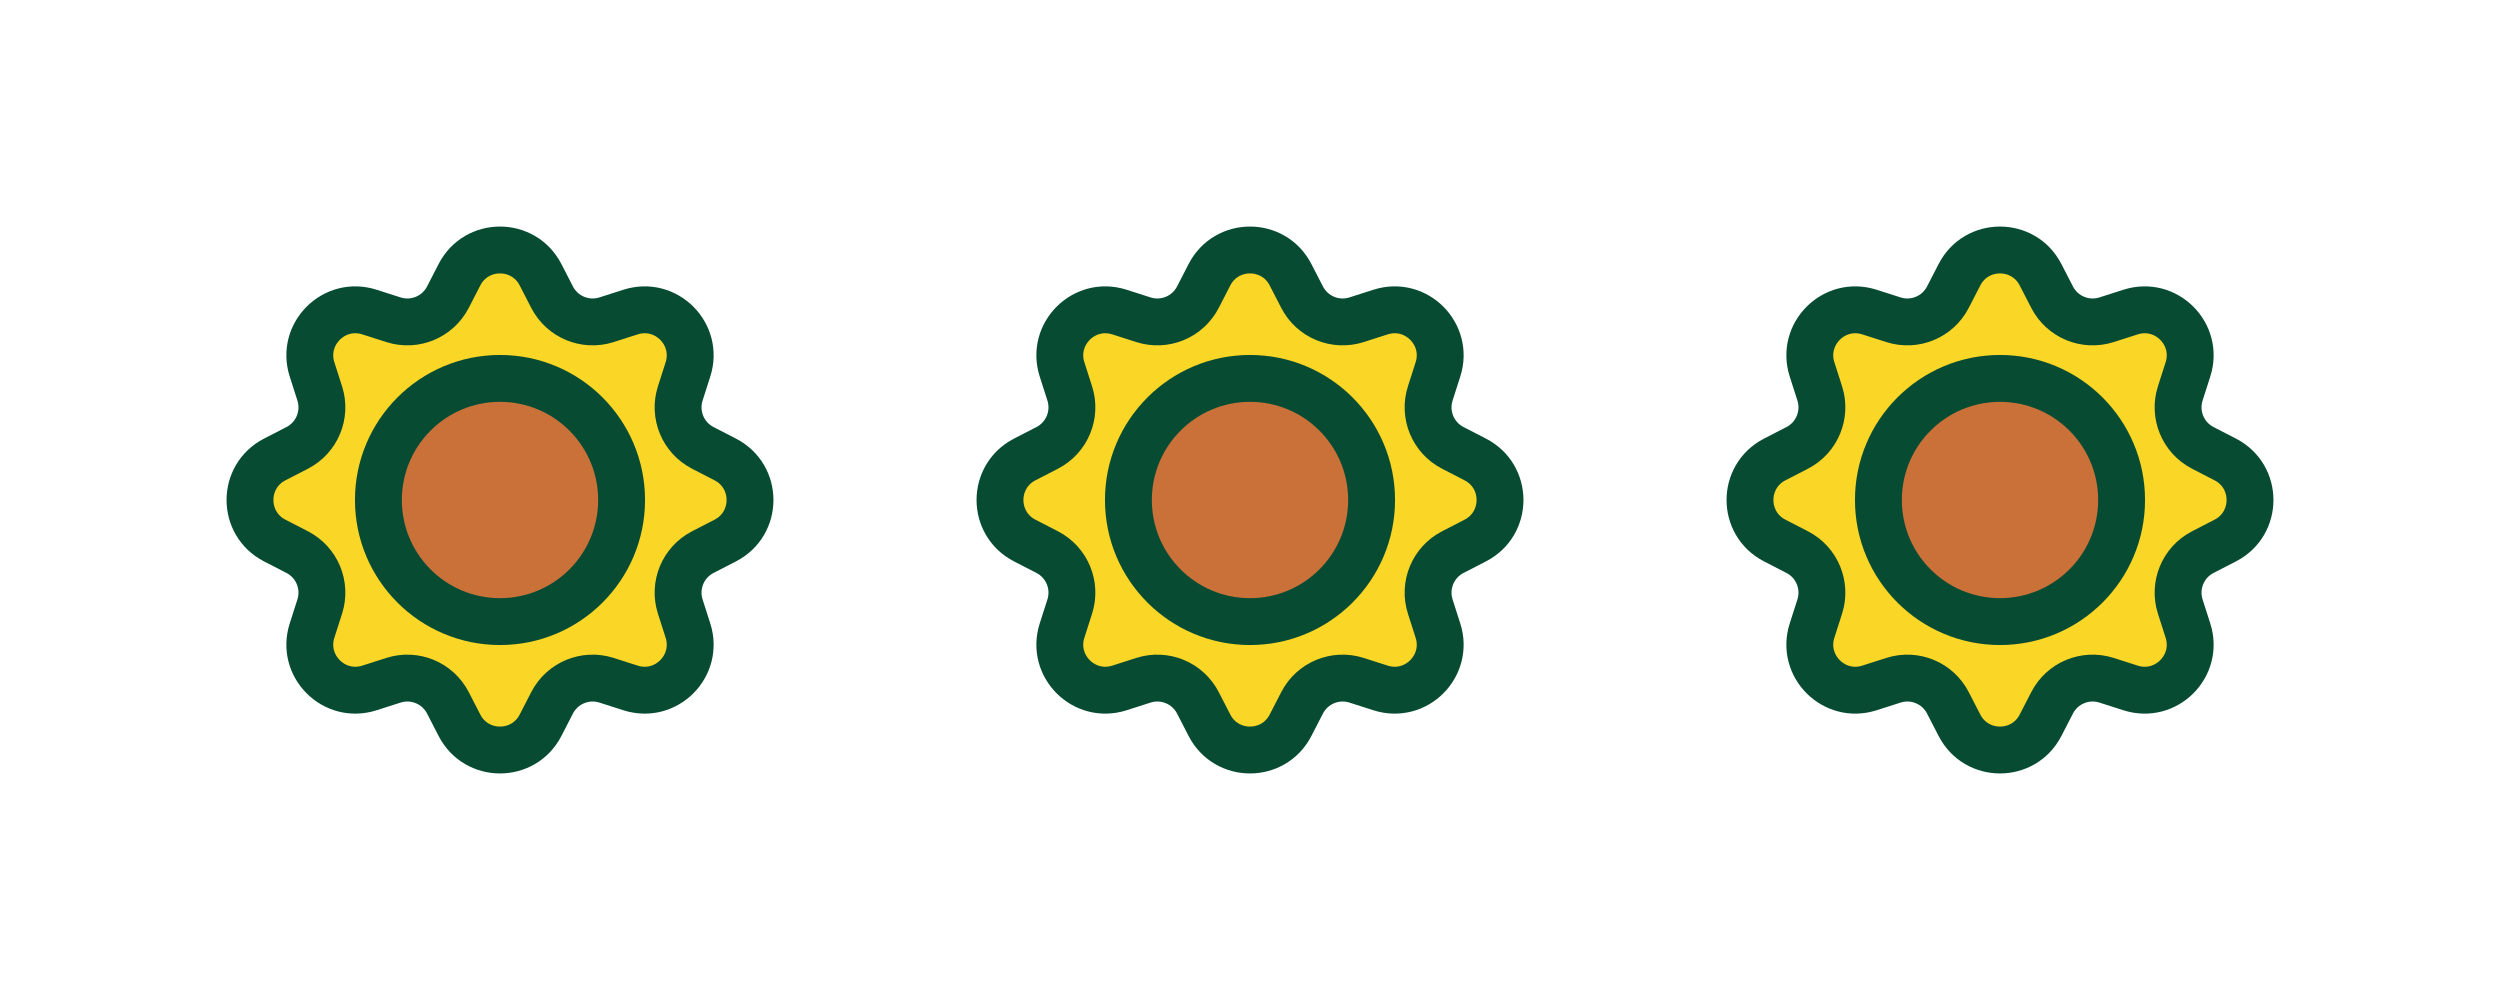
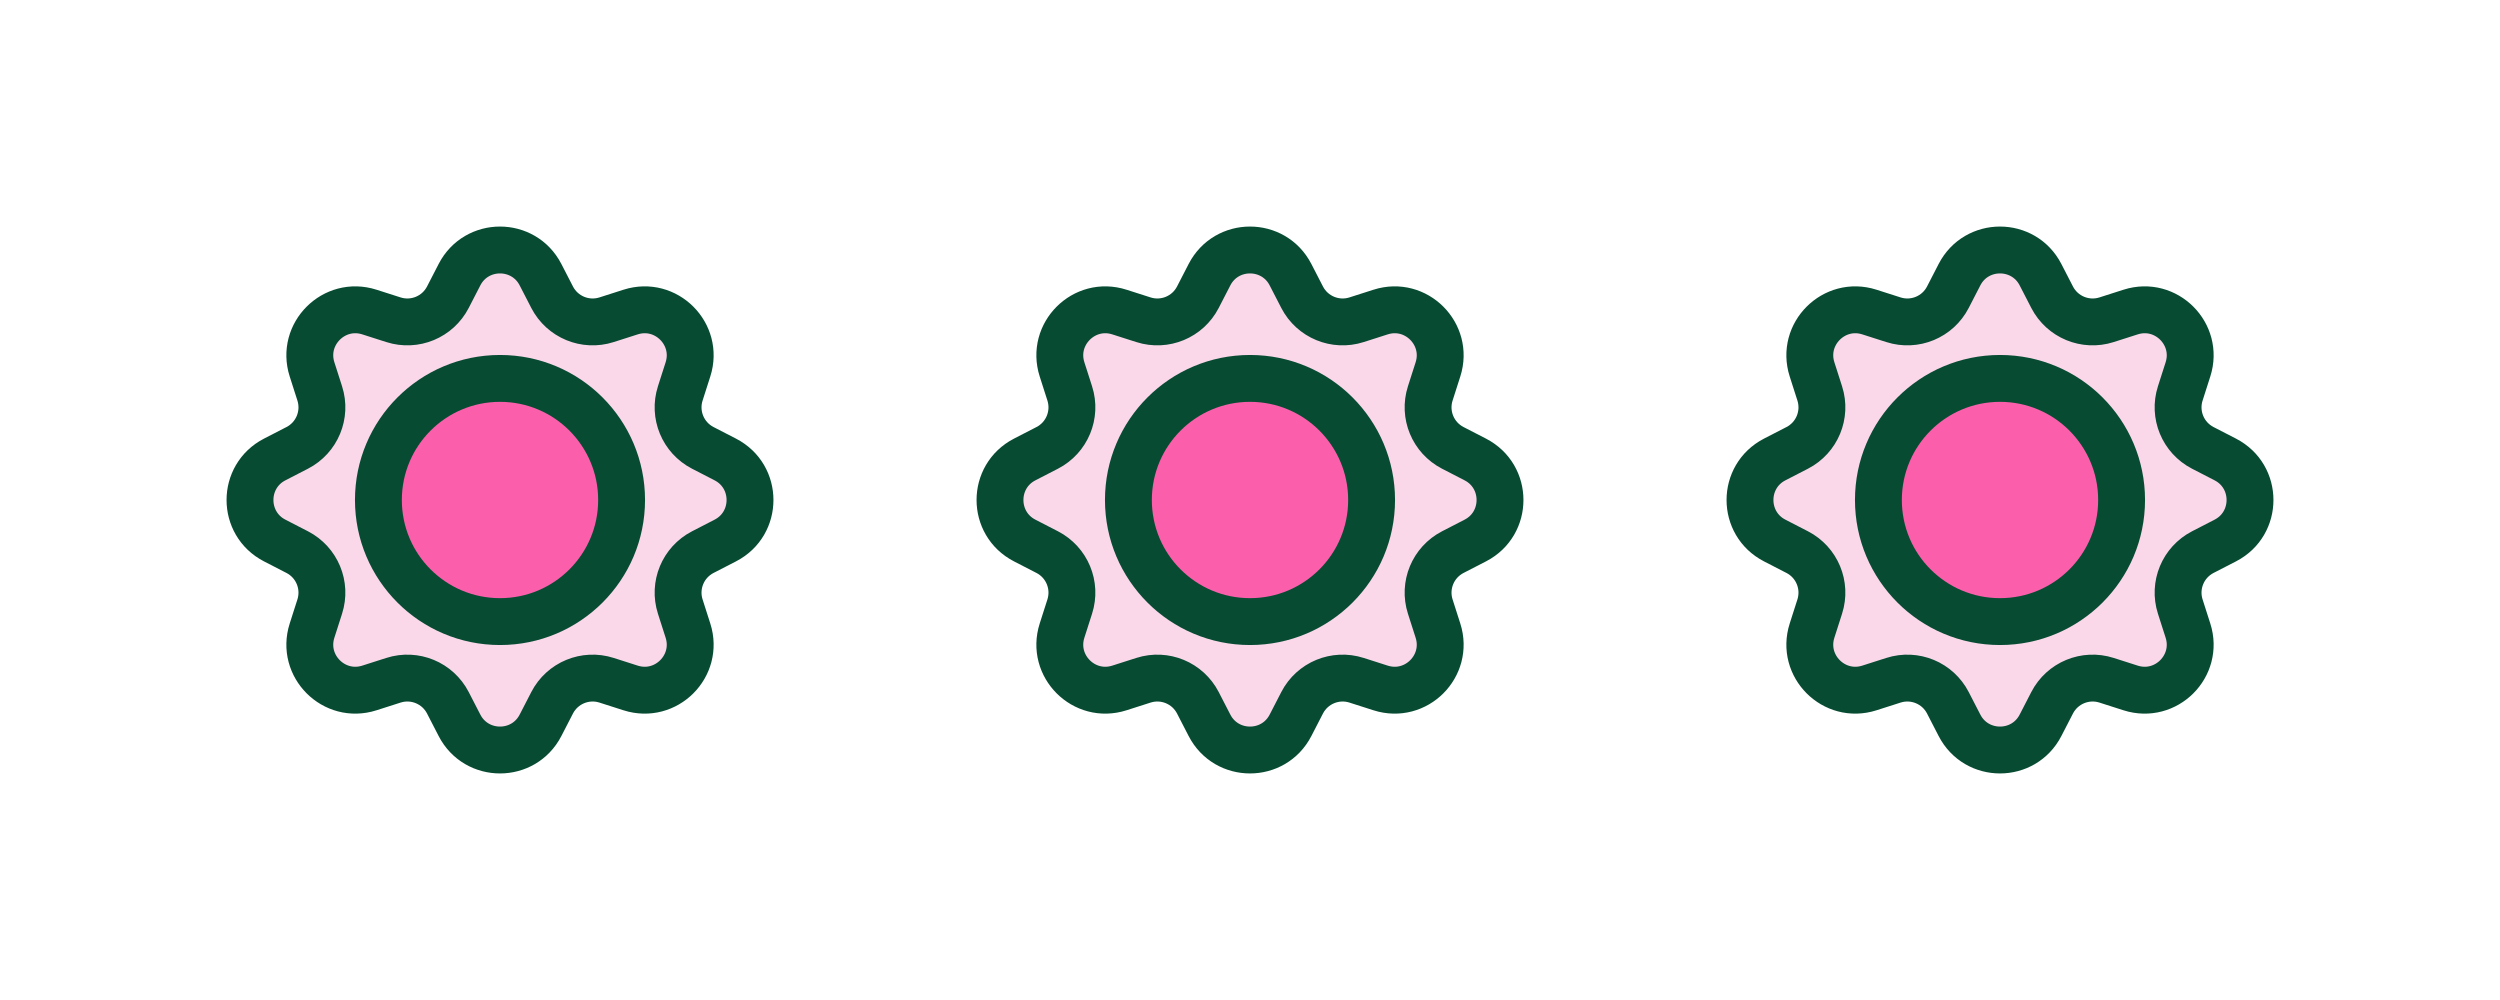
<svg xmlns="http://www.w3.org/2000/svg" width="80" height="32" viewBox="0 0 80 32" fill="none">
-   <path d="M14.703 8.791C15.246 7.736 16.754 7.736 17.297 8.791L17.668 9.511C17.994 10.144 18.731 10.449 19.409 10.232L20.181 9.985C21.31 9.624 22.376 10.69 22.015 11.819L21.768 12.591C21.551 13.269 21.856 14.006 22.489 14.332L23.209 14.703C24.264 15.246 24.264 16.754 23.209 17.297L22.489 17.668C21.856 17.994 21.551 18.731 21.768 19.409L22.015 20.181C22.376 21.31 21.31 22.376 20.181 22.015L19.409 21.768C18.731 21.551 17.994 21.856 17.668 22.489L17.297 23.209C16.754 24.264 15.246 24.264 14.703 23.209L14.332 22.489C14.006 21.856 13.269 21.551 12.591 21.768L11.819 22.015C10.69 22.376 9.624 21.31 9.985 20.181L10.232 19.409C10.449 18.731 10.144 17.994 9.511 17.668L8.791 17.297C7.736 16.754 7.736 15.246 8.791 14.703L9.511 14.332C10.144 14.006 10.449 13.269 10.232 12.591L9.985 11.819C9.624 10.69 10.69 9.624 11.819 9.985L12.591 10.232C13.269 10.449 14.006 10.144 14.332 9.511L14.703 8.791Z" fill="#FAD626" />
-   <path d="M19.891 16C19.891 18.149 18.149 19.891 16 19.891C13.851 19.891 12.109 18.149 12.109 16C12.109 13.851 13.851 12.109 16 12.109C18.149 12.109 19.891 13.851 19.891 16Z" fill="#C97138" />
+   <path d="M14.703 8.791C15.246 7.736 16.754 7.736 17.297 8.791L17.668 9.511C17.994 10.144 18.731 10.449 19.409 10.232L20.181 9.985C21.31 9.624 22.376 10.69 22.015 11.819L21.768 12.591C21.551 13.269 21.856 14.006 22.489 14.332L23.209 14.703C24.264 15.246 24.264 16.754 23.209 17.297L22.489 17.668C21.856 17.994 21.551 18.731 21.768 19.409L22.015 20.181C22.376 21.31 21.31 22.376 20.181 22.015L19.409 21.768C18.731 21.551 17.994 21.856 17.668 22.489L17.297 23.209C16.754 24.264 15.246 24.264 14.703 23.209L14.332 22.489C14.006 21.856 13.269 21.551 12.591 21.768L11.819 22.015C10.69 22.376 9.624 21.31 9.985 20.181L10.232 19.409C10.449 18.731 10.144 17.994 9.511 17.668L8.791 17.297C7.736 16.754 7.736 15.246 8.791 14.703L9.511 14.332C10.144 14.006 10.449 13.269 10.232 12.591L9.985 11.819C9.624 10.69 10.69 9.624 11.819 9.985L12.591 10.232C13.269 10.449 14.006 10.144 14.332 9.511L14.703 8.791Z" fill="#FAD8E9" />
+   <path d="M19.891 16C19.891 18.149 18.149 19.891 16 19.891C13.851 19.891 12.109 18.149 12.109 16C12.109 13.851 13.851 12.109 16 12.109C18.149 12.109 19.891 13.851 19.891 16Z" fill="#FB5FAB" />
  <path d="M14.703 8.791C15.246 7.736 16.754 7.736 17.297 8.791L17.668 9.511C17.994 10.144 18.731 10.449 19.409 10.232L20.181 9.985C21.31 9.624 22.376 10.69 22.015 11.819L21.768 12.591C21.551 13.269 21.856 14.006 22.489 14.332L23.209 14.703C24.264 15.246 24.264 16.754 23.209 17.297L22.489 17.668C21.856 17.994 21.551 18.731 21.768 19.409L22.015 20.181C22.376 21.31 21.31 22.376 20.181 22.015L19.409 21.768C18.731 21.551 17.994 21.856 17.668 22.489L17.297 23.209C16.754 24.264 15.246 24.264 14.703 23.209L14.332 22.489C14.006 21.856 13.269 21.551 12.591 21.768L11.819 22.015C10.69 22.376 9.624 21.31 9.985 20.181L10.232 19.409C10.449 18.731 10.144 17.994 9.511 17.668L8.791 17.297C7.736 16.754 7.736 15.246 8.791 14.703L9.511 14.332C10.144 14.006 10.449 13.269 10.232 12.591L9.985 11.819C9.624 10.69 10.69 9.624 11.819 9.985L12.591 10.232C13.269 10.449 14.006 10.144 14.332 9.511L14.703 8.791Z" stroke="#074B33" stroke-width="1.5" />
  <path d="M19.891 16C19.891 18.149 18.149 19.891 16 19.891C13.851 19.891 12.109 18.149 12.109 16C12.109 13.851 13.851 12.109 16 12.109C18.149 12.109 19.891 13.851 19.891 16Z" stroke="#074B33" stroke-width="1.5" />
-   <path d="M38.703 8.791C39.246 7.736 40.754 7.736 41.297 8.791L41.668 9.511C41.994 10.144 42.731 10.449 43.409 10.232L44.181 9.985C45.31 9.624 46.376 10.69 46.015 11.819L45.768 12.591C45.551 13.269 45.856 14.006 46.489 14.332L47.209 14.703C48.264 15.246 48.264 16.754 47.209 17.297L46.489 17.668C45.856 17.994 45.551 18.731 45.768 19.409L46.015 20.181C46.376 21.31 45.31 22.376 44.181 22.015L43.409 21.768C42.731 21.551 41.994 21.856 41.668 22.489L41.297 23.209C40.754 24.264 39.246 24.264 38.703 23.209L38.332 22.489C38.006 21.856 37.269 21.551 36.591 21.768L35.819 22.015C34.69 22.376 33.624 21.31 33.985 20.181L34.232 19.409C34.449 18.731 34.144 17.994 33.511 17.668L32.791 17.297C31.736 16.754 31.736 15.246 32.791 14.703L33.511 14.332C34.144 14.006 34.449 13.269 34.232 12.591L33.985 11.819C33.624 10.69 34.69 9.624 35.819 9.985L36.591 10.232C37.269 10.449 38.006 10.144 38.332 9.511L38.703 8.791Z" fill="#FAD626" />
-   <path d="M43.891 16C43.891 18.149 42.149 19.891 40 19.891C37.851 19.891 36.109 18.149 36.109 16C36.109 13.851 37.851 12.109 40 12.109C42.149 12.109 43.891 13.851 43.891 16Z" fill="#C97138" />
+   <path d="M38.703 8.791C39.246 7.736 40.754 7.736 41.297 8.791L41.668 9.511C41.994 10.144 42.731 10.449 43.409 10.232L44.181 9.985C45.31 9.624 46.376 10.69 46.015 11.819L45.768 12.591C45.551 13.269 45.856 14.006 46.489 14.332L47.209 14.703C48.264 15.246 48.264 16.754 47.209 17.297L46.489 17.668C45.856 17.994 45.551 18.731 45.768 19.409L46.015 20.181C46.376 21.31 45.31 22.376 44.181 22.015L43.409 21.768C42.731 21.551 41.994 21.856 41.668 22.489L41.297 23.209C40.754 24.264 39.246 24.264 38.703 23.209L38.332 22.489C38.006 21.856 37.269 21.551 36.591 21.768L35.819 22.015C34.69 22.376 33.624 21.31 33.985 20.181L34.232 19.409C34.449 18.731 34.144 17.994 33.511 17.668L32.791 17.297C31.736 16.754 31.736 15.246 32.791 14.703L33.511 14.332C34.144 14.006 34.449 13.269 34.232 12.591L33.985 11.819C33.624 10.69 34.69 9.624 35.819 9.985L36.591 10.232C37.269 10.449 38.006 10.144 38.332 9.511L38.703 8.791Z" fill="#FAD8E9" />
+   <path d="M43.891 16C43.891 18.149 42.149 19.891 40 19.891C37.851 19.891 36.109 18.149 36.109 16C36.109 13.851 37.851 12.109 40 12.109C42.149 12.109 43.891 13.851 43.891 16Z" fill="#FB5FAB" />
  <path d="M38.703 8.791C39.246 7.736 40.754 7.736 41.297 8.791L41.668 9.511C41.994 10.144 42.731 10.449 43.409 10.232L44.181 9.985C45.31 9.624 46.376 10.69 46.015 11.819L45.768 12.591C45.551 13.269 45.856 14.006 46.489 14.332L47.209 14.703C48.264 15.246 48.264 16.754 47.209 17.297L46.489 17.668C45.856 17.994 45.551 18.731 45.768 19.409L46.015 20.181C46.376 21.31 45.31 22.376 44.181 22.015L43.409 21.768C42.731 21.551 41.994 21.856 41.668 22.489L41.297 23.209C40.754 24.264 39.246 24.264 38.703 23.209L38.332 22.489C38.006 21.856 37.269 21.551 36.591 21.768L35.819 22.015C34.69 22.376 33.624 21.31 33.985 20.181L34.232 19.409C34.449 18.731 34.144 17.994 33.511 17.668L32.791 17.297C31.736 16.754 31.736 15.246 32.791 14.703L33.511 14.332C34.144 14.006 34.449 13.269 34.232 12.591L33.985 11.819C33.624 10.69 34.69 9.624 35.819 9.985L36.591 10.232C37.269 10.449 38.006 10.144 38.332 9.511L38.703 8.791Z" stroke="#074B33" stroke-width="1.5" />
  <path d="M43.891 16C43.891 18.149 42.149 19.891 40 19.891C37.851 19.891 36.109 18.149 36.109 16C36.109 13.851 37.851 12.109 40 12.109C42.149 12.109 43.891 13.851 43.891 16Z" stroke="#074B33" stroke-width="1.5" />
-   <path d="M62.703 8.791C63.246 7.736 64.754 7.736 65.297 8.791L65.668 9.511C65.994 10.144 66.731 10.449 67.409 10.232L68.181 9.985C69.31 9.624 70.376 10.69 70.015 11.819L69.768 12.591C69.551 13.269 69.856 14.006 70.489 14.332L71.209 14.703C72.264 15.246 72.264 16.754 71.209 17.297L70.489 17.668C69.856 17.994 69.551 18.731 69.768 19.409L70.015 20.181C70.376 21.31 69.31 22.376 68.181 22.015L67.409 21.768C66.731 21.551 65.994 21.856 65.668 22.489L65.297 23.209C64.754 24.264 63.246 24.264 62.703 23.209L62.332 22.489C62.006 21.856 61.269 21.551 60.591 21.768L59.819 22.015C58.69 22.376 57.624 21.31 57.985 20.181L58.232 19.409C58.449 18.731 58.144 17.994 57.511 17.668L56.791 17.297C55.736 16.754 55.736 15.246 56.791 14.703L57.511 14.332C58.144 14.006 58.449 13.269 58.232 12.591L57.985 11.819C57.624 10.69 58.69 9.624 59.819 9.985L60.591 10.232C61.269 10.449 62.006 10.144 62.332 9.511L62.703 8.791Z" fill="#FAD626" />
-   <path d="M67.891 16C67.891 18.149 66.149 19.891 64 19.891C61.851 19.891 60.109 18.149 60.109 16C60.109 13.851 61.851 12.109 64 12.109C66.149 12.109 67.891 13.851 67.891 16Z" fill="#C97138" />
+   <path d="M62.703 8.791C63.246 7.736 64.754 7.736 65.297 8.791L65.668 9.511C65.994 10.144 66.731 10.449 67.409 10.232L68.181 9.985C69.31 9.624 70.376 10.69 70.015 11.819L69.768 12.591C69.551 13.269 69.856 14.006 70.489 14.332L71.209 14.703C72.264 15.246 72.264 16.754 71.209 17.297L70.489 17.668C69.856 17.994 69.551 18.731 69.768 19.409L70.015 20.181C70.376 21.31 69.31 22.376 68.181 22.015L67.409 21.768C66.731 21.551 65.994 21.856 65.668 22.489L65.297 23.209C64.754 24.264 63.246 24.264 62.703 23.209L62.332 22.489C62.006 21.856 61.269 21.551 60.591 21.768L59.819 22.015C58.69 22.376 57.624 21.31 57.985 20.181L58.232 19.409C58.449 18.731 58.144 17.994 57.511 17.668L56.791 17.297C55.736 16.754 55.736 15.246 56.791 14.703L57.511 14.332C58.144 14.006 58.449 13.269 58.232 12.591L57.985 11.819C57.624 10.69 58.69 9.624 59.819 9.985L60.591 10.232C61.269 10.449 62.006 10.144 62.332 9.511L62.703 8.791Z" fill="#FAD8E9" />
+   <path d="M67.891 16C67.891 18.149 66.149 19.891 64 19.891C61.851 19.891 60.109 18.149 60.109 16C60.109 13.851 61.851 12.109 64 12.109C66.149 12.109 67.891 13.851 67.891 16Z" fill="#FB5FAB" />
  <path d="M62.703 8.791C63.246 7.736 64.754 7.736 65.297 8.791L65.668 9.511C65.994 10.144 66.731 10.449 67.409 10.232L68.181 9.985C69.31 9.624 70.376 10.69 70.015 11.819L69.768 12.591C69.551 13.269 69.856 14.006 70.489 14.332L71.209 14.703C72.264 15.246 72.264 16.754 71.209 17.297L70.489 17.668C69.856 17.994 69.551 18.731 69.768 19.409L70.015 20.181C70.376 21.31 69.31 22.376 68.181 22.015L67.409 21.768C66.731 21.551 65.994 21.856 65.668 22.489L65.297 23.209C64.754 24.264 63.246 24.264 62.703 23.209L62.332 22.489C62.006 21.856 61.269 21.551 60.591 21.768L59.819 22.015C58.69 22.376 57.624 21.31 57.985 20.181L58.232 19.409C58.449 18.731 58.144 17.994 57.511 17.668L56.791 17.297C55.736 16.754 55.736 15.246 56.791 14.703L57.511 14.332C58.144 14.006 58.449 13.269 58.232 12.591L57.985 11.819C57.624 10.69 58.69 9.624 59.819 9.985L60.591 10.232C61.269 10.449 62.006 10.144 62.332 9.511L62.703 8.791Z" stroke="#074B33" stroke-width="1.5" />
  <path d="M67.891 16C67.891 18.149 66.149 19.891 64 19.891C61.851 19.891 60.109 18.149 60.109 16C60.109 13.851 61.851 12.109 64 12.109C66.149 12.109 67.891 13.851 67.891 16Z" stroke="#074B33" stroke-width="1.5" />
</svg>
